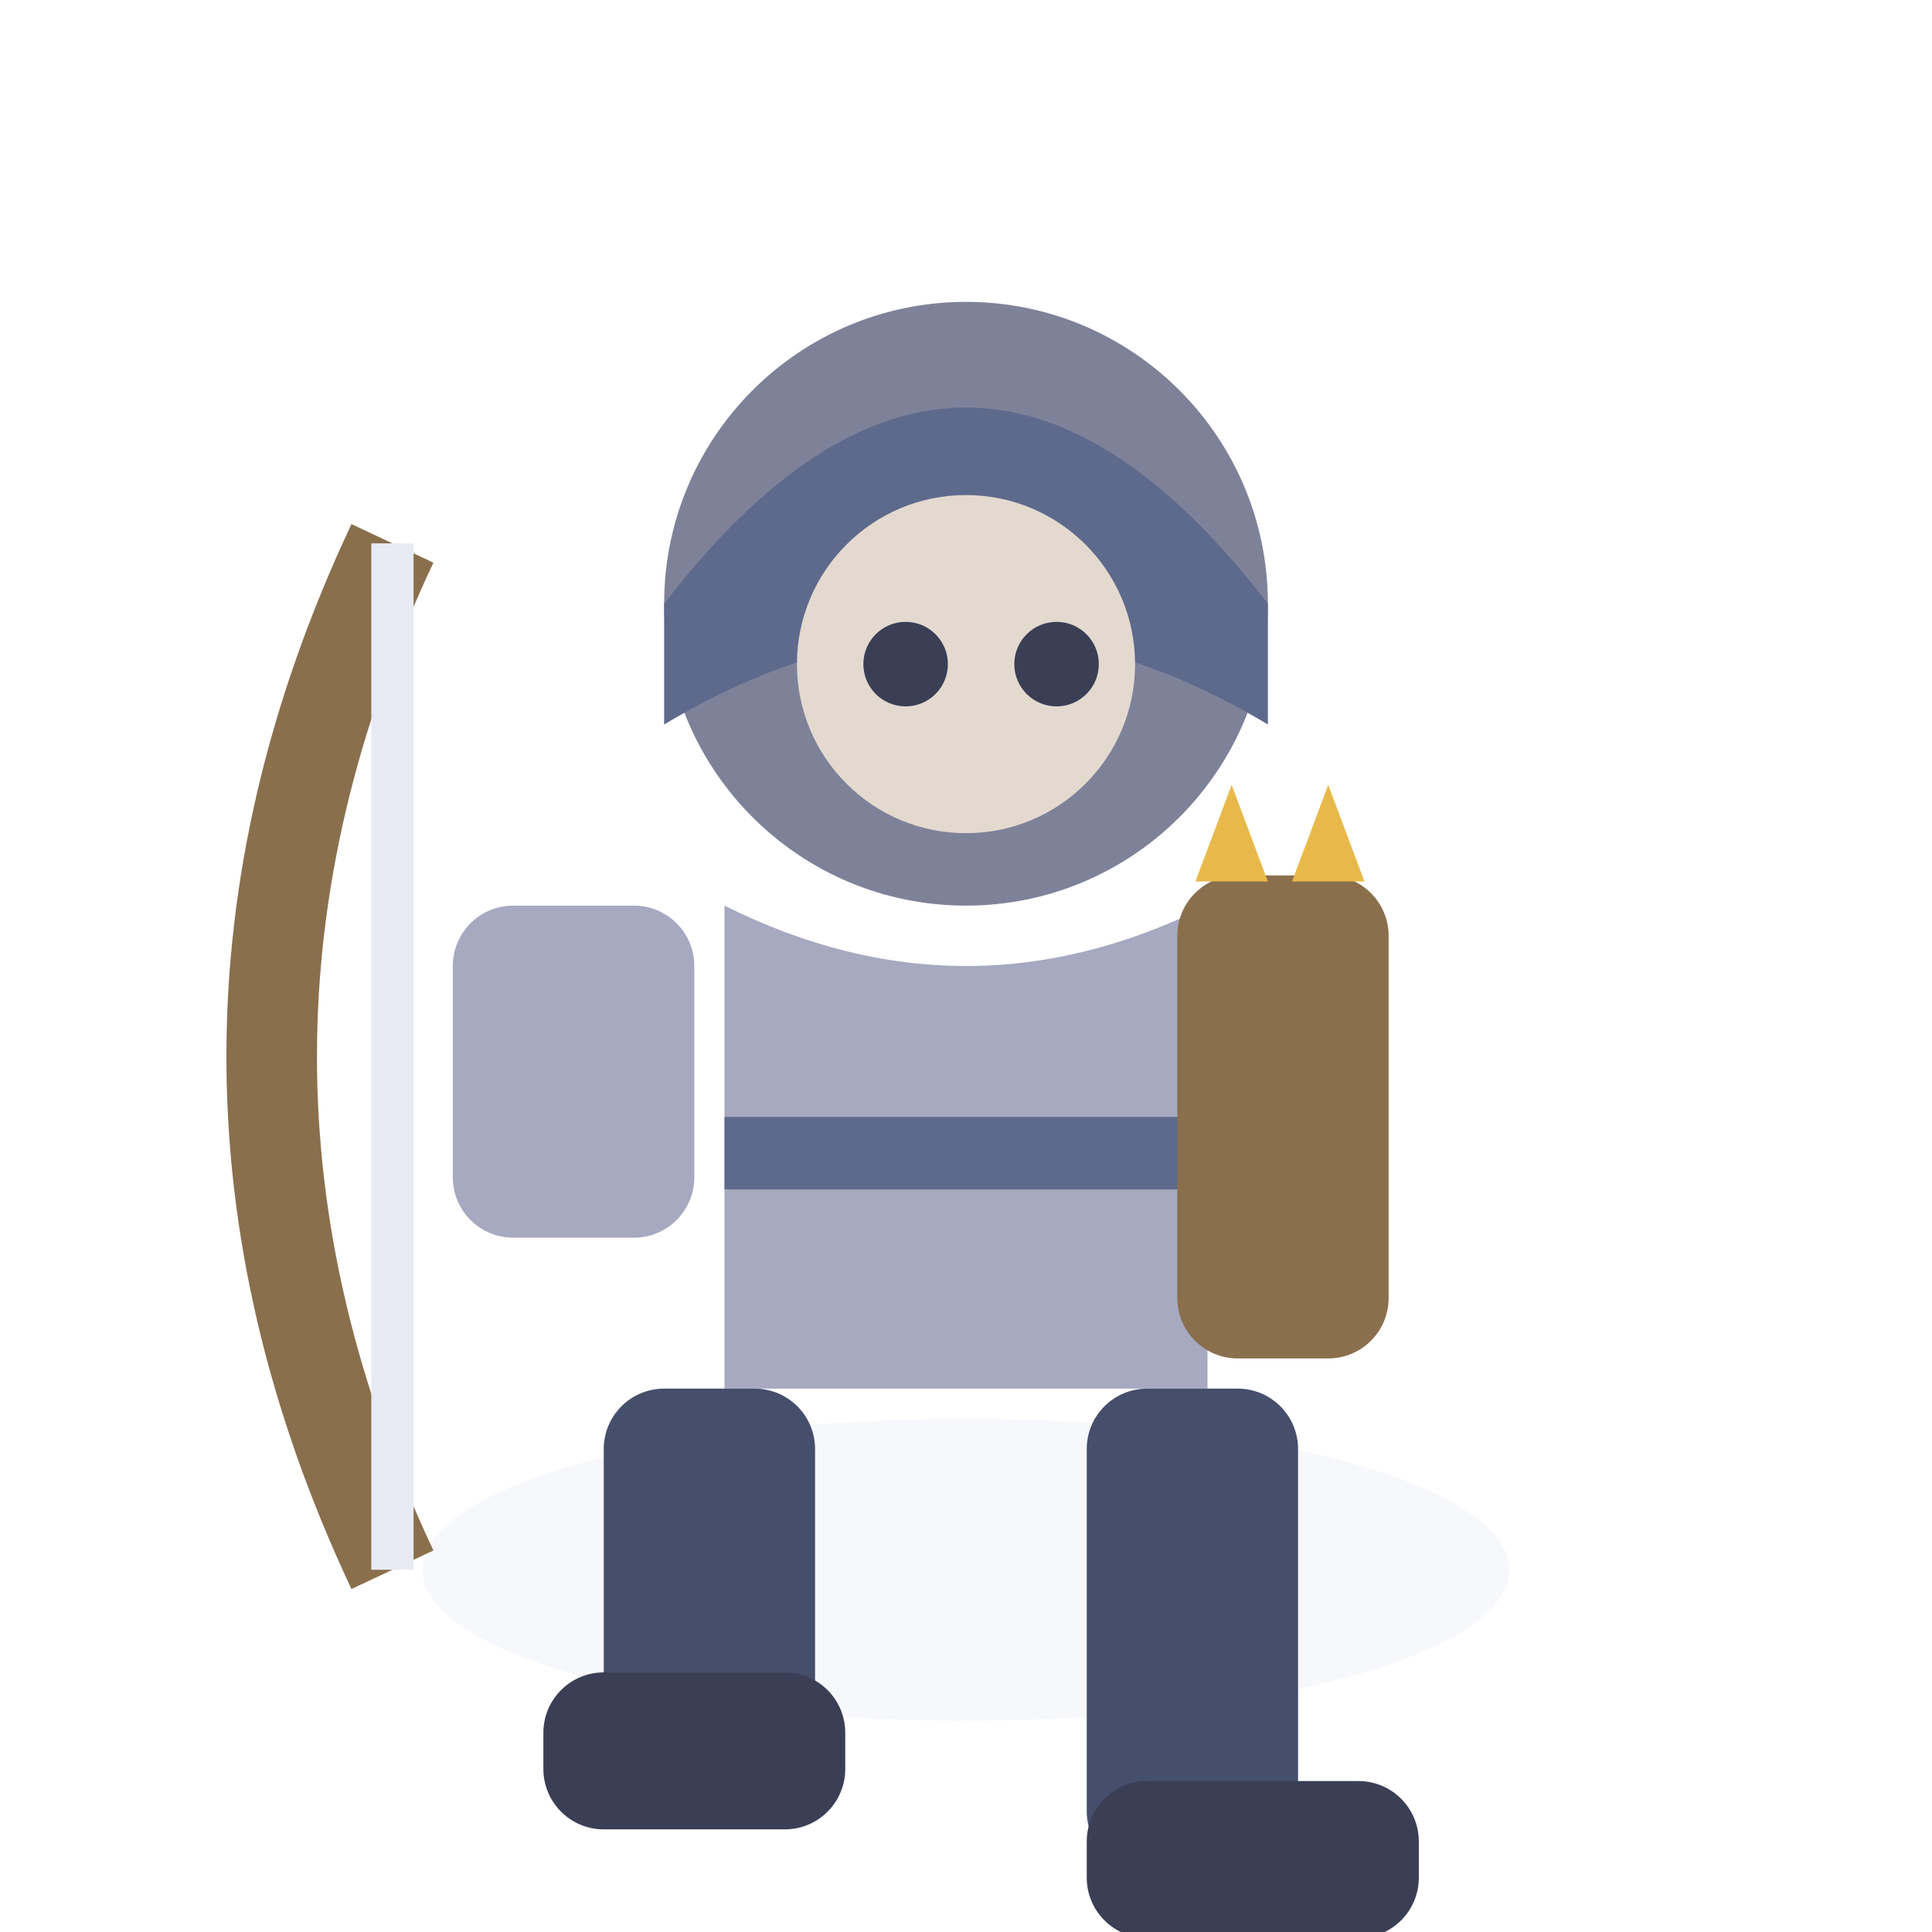
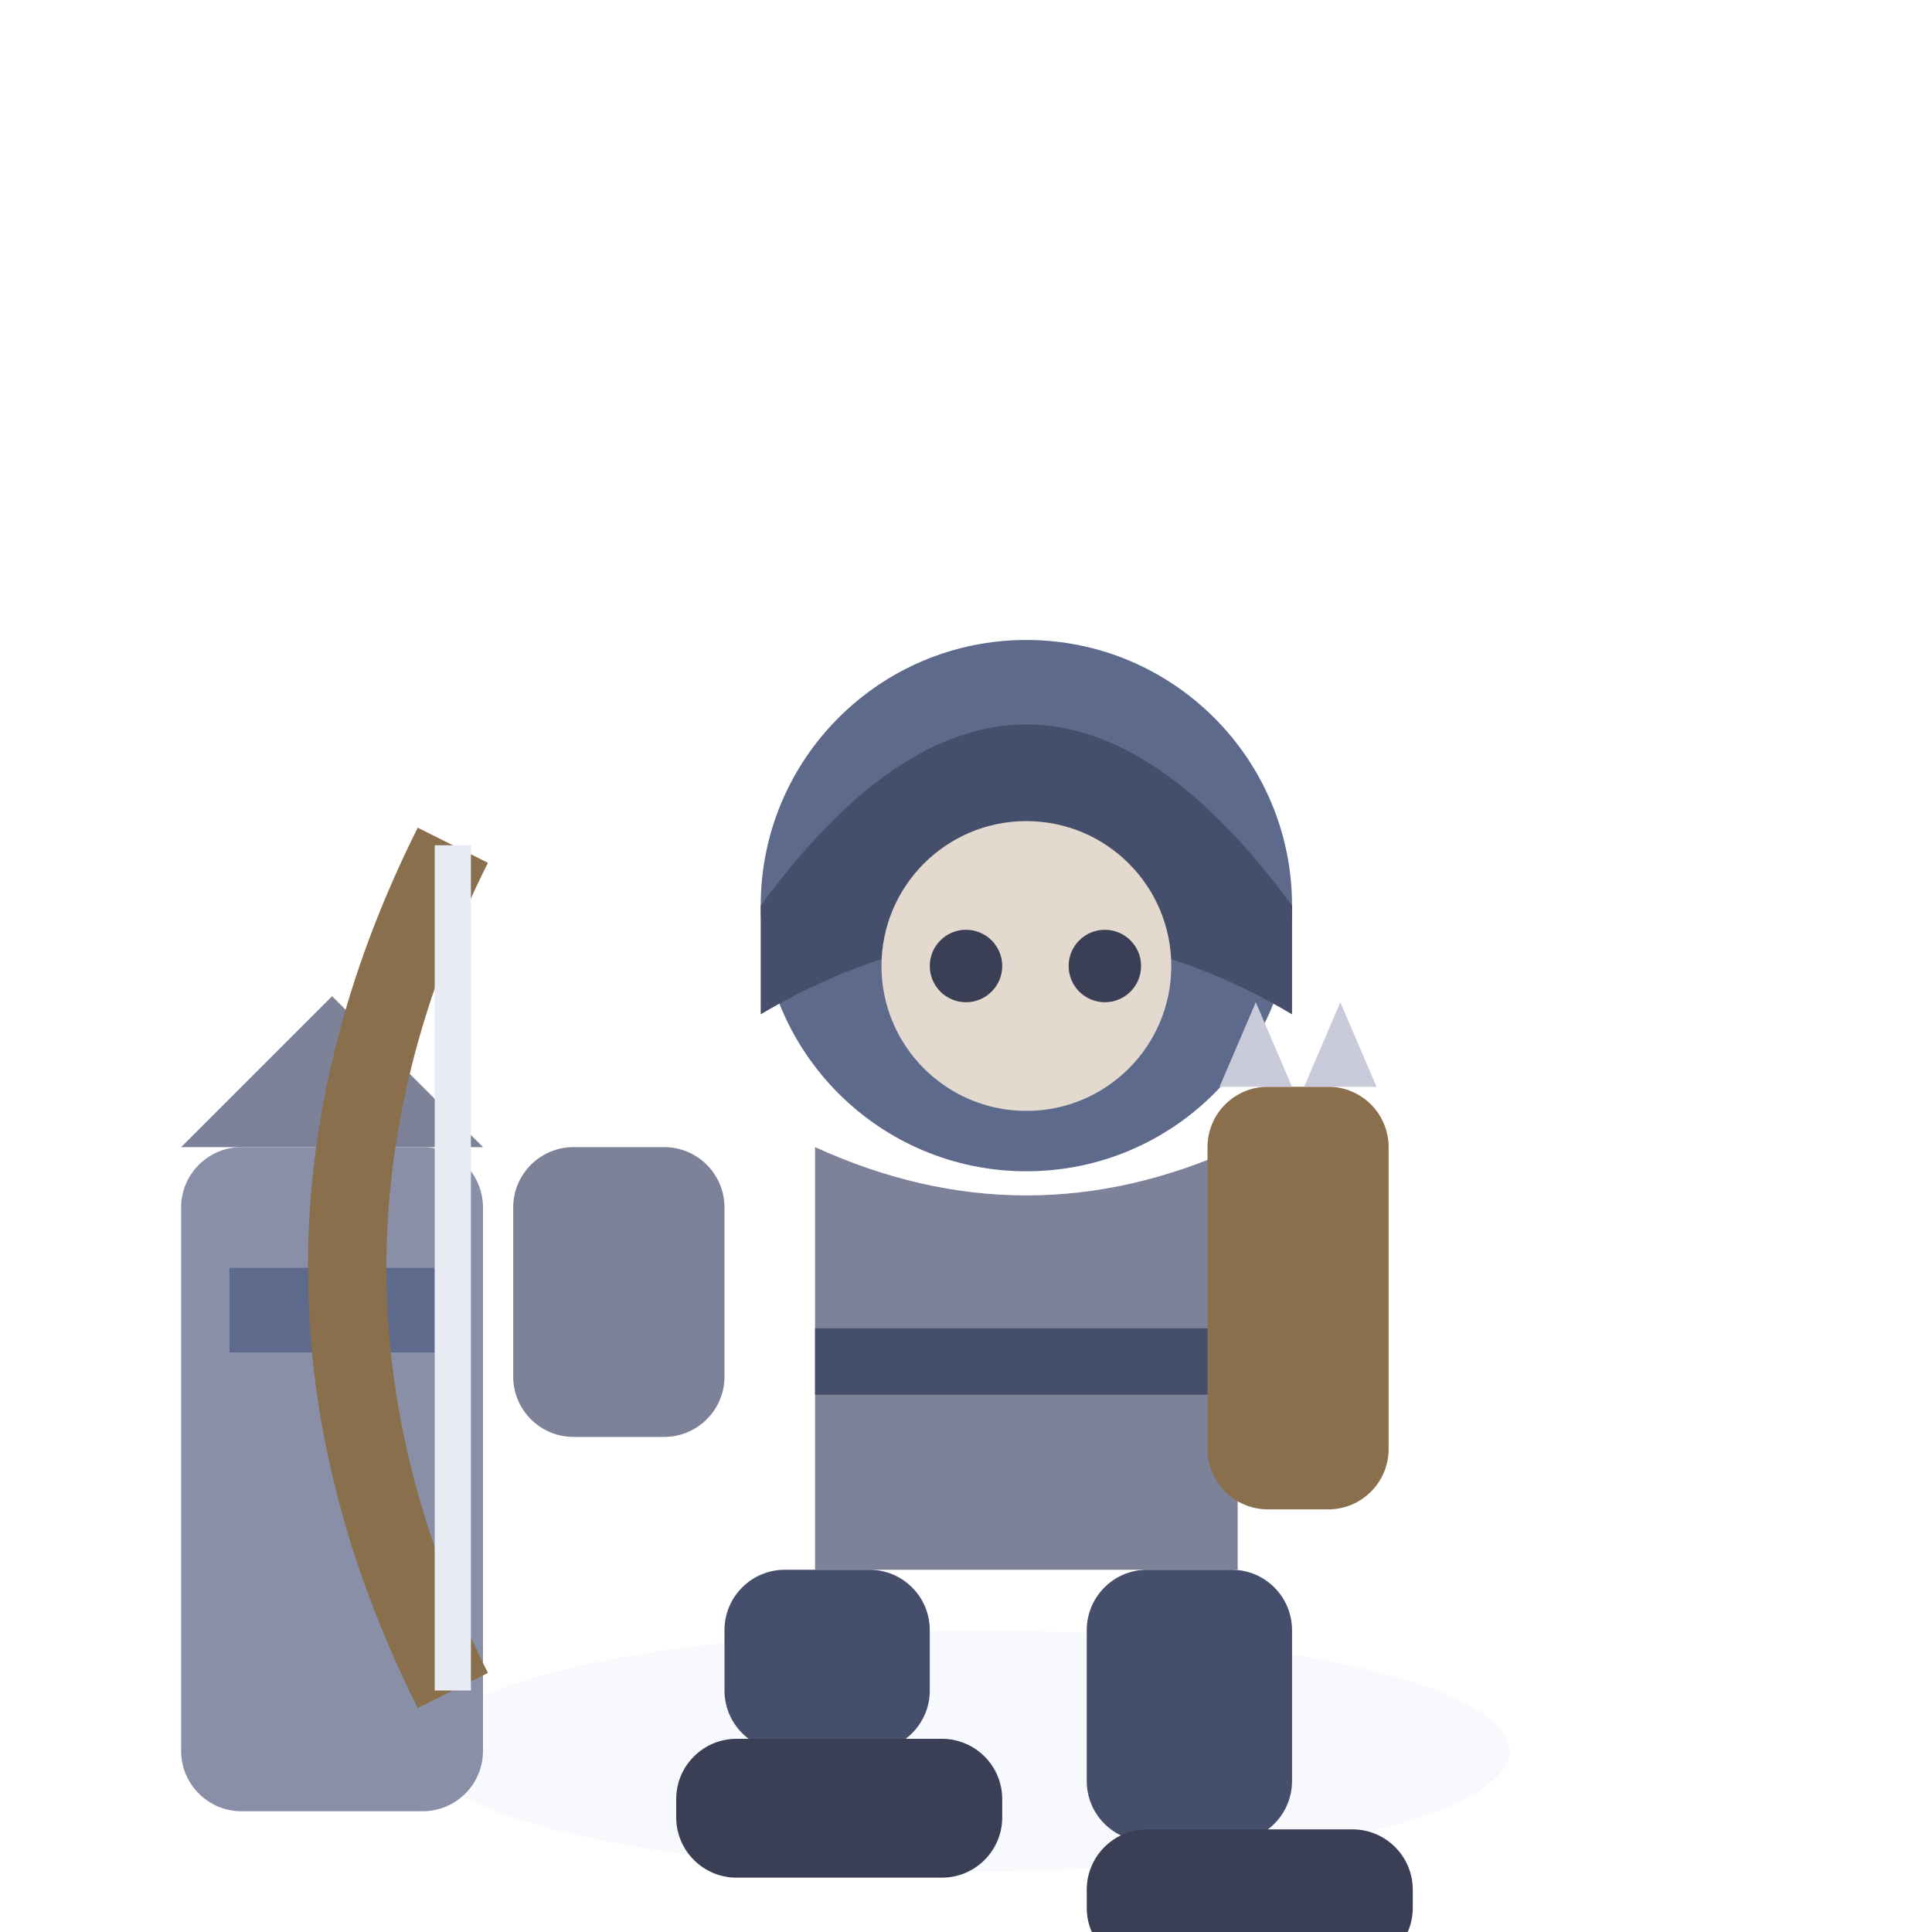
<svg xmlns="http://www.w3.org/2000/svg" viewBox="0 0 32 32">
-   <ellipse cx="16" cy="26" rx="9" ry="2.5" fill="#E8EAF4" opacity="0.35" />
-   <circle cx="16" cy="10" r="5" fill="#7E8299" />
-   <path d="M11,10 Q16,3.5 21,10 L21,12 Q16,9 11,12 Z" fill="#5E6A8C" />
-   <circle cx="16" cy="11" r="2.8" fill="#E3D9CF" />
-   <circle cx="15" cy="11" r="0.7" fill="#3A3F55" />
-   <circle cx="17.5" cy="11" r="0.7" fill="#3A3F55" />
-   <path d="M12,15 L12,23 L20,23 L20,15 Q16,17 12,15 Z" fill="#A6A9C0" />
-   <rect x="12" y="18.5" width="8" height="1.2" fill="#5E6A8C" />
-   <rect x="19.5" y="14.5" width="3.5" height="8" rx="1" fill="#8A6F4D" />
-   <path d="M20.4,13 L21,14.6 L19.8,14.6 Z" fill="#E8B94A" />
-   <path d="M22,13 L22.6,14.6 L21.4,14.6 Z" fill="#E8B94A" />
-   <rect x="7.5" y="15" width="4" height="5.5" rx="1" fill="#A6A9C0" />
-   <path d="M6.5,9 Q2.5,17.5 6.5,26" stroke="#8A6F4D" stroke-width="1.5" fill="none" />
-   <line x1="6.5" y1="9" x2="6.5" y2="26" stroke="#E8EAF4" stroke-width="0.7" />
-   <rect x="18" y="23" width="3.5" height="8" rx="1" fill="#454E6B" />
-   <rect x="10" y="23" width="3.5" height="6.5" rx="1" fill="#454E6B" />
-   <rect x="18" y="29.5" width="5.5" height="2.6" rx="1" fill="#3A3F55" />
-   <rect x="9" y="27.7" width="5" height="2.6" rx="1" fill="#3A3F55" />
+   <ellipse cx="16" cy="29" rx="9" ry="2" fill="#E8EAF4" opacity="0.3" />
+   <rect x="3" y="19" width="5" height="11" rx="1" fill="#8A8FA8" />
+   <rect x="3.8" y="21" width="3.4" height="1.4" fill="#5E6A8C" />
+   <path d="M3,19 L5.5,16.5 L8,19 Z" fill="#7E8299" />
+   <circle cx="17" cy="15" r="4.4" fill="#5E6A8C" />
+   <path d="M12.6,15 Q17,9 21.4,15 L21.4,16.8 Q17,14.2 12.6,16.8 Z" fill="#454E6B" />
+   <circle cx="17" cy="16" r="2.4" fill="#E3D9CF" />
+   <circle cx="16" cy="16" r="0.6" fill="#3A3F55" />
+   <circle cx="18.3" cy="16" r="0.6" fill="#3A3F55" />
+   <path d="M13.5,19 L13.5,26 L20.5,26 L20.5,19 Q17,20.6 13.5,19 Z" fill="#7E8299" />
+   <rect x="13.5" y="22" width="7" height="1.1" fill="#454E6B" />
+   <rect x="20" y="18" width="3" height="7" rx="1" fill="#8A6F4D" />
+   <path d="M20.8,16.6 L21.4,18 L20.2,18 Z" fill="#C9CBDA" />
+   <path d="M22.2,16.6 L22.8,18 L21.6,18 Z" fill="#C9CBDA" />
+   <rect x="8.5" y="19" width="3.5" height="4.8" rx="1" fill="#7E8299" />
+   <path d="M7.5,14 Q4,21 7.5,28" stroke="#8A6F4D" stroke-width="1.3" fill="none" />
+   <line x1="7.5" y1="14" x2="7.5" y2="28" stroke="#E8EAF4" stroke-width="0.6" />
+   <rect x="18" y="26" width="3.4" height="4.5" rx="1" fill="#454E6B" />
+   <rect x="12" y="26" width="3.4" height="3" rx="1" fill="#454E6B" />
+   <rect x="18" y="30.3" width="5.4" height="2.3" rx="1" fill="#3A3F55" />
+   <rect x="11.2" y="28.8" width="5.4" height="2.3" rx="1" fill="#3A3F55" />
</svg>
